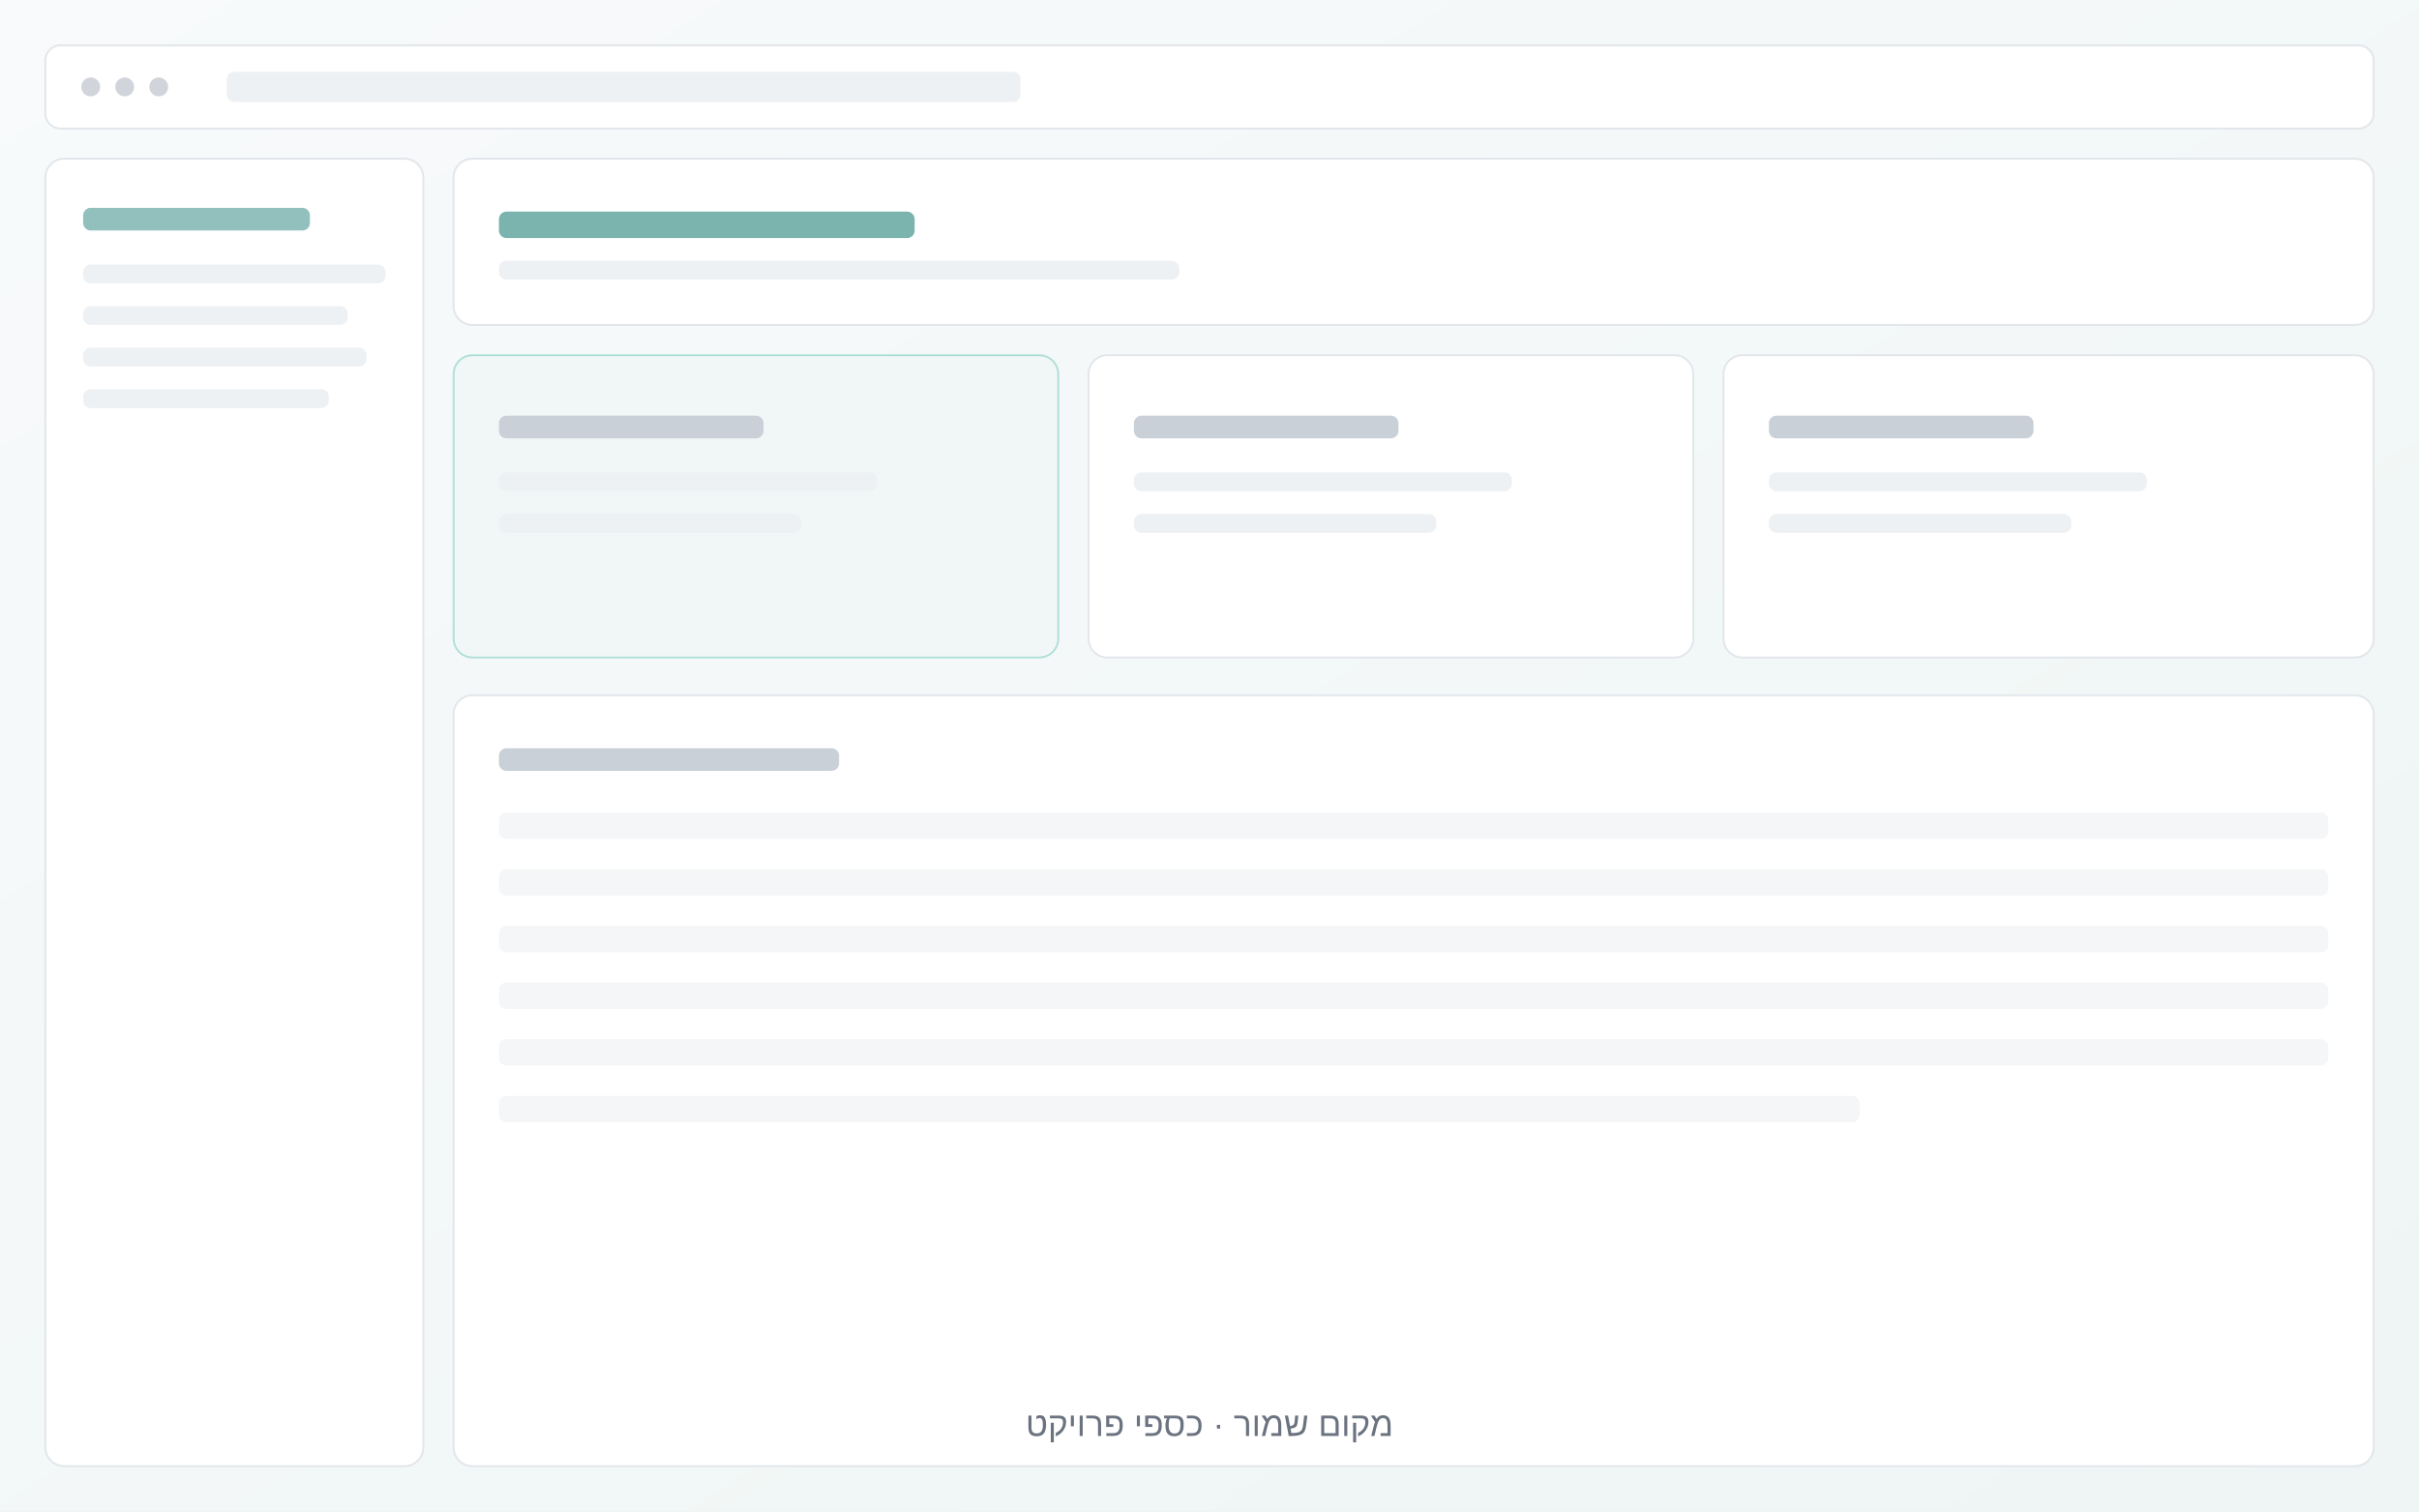
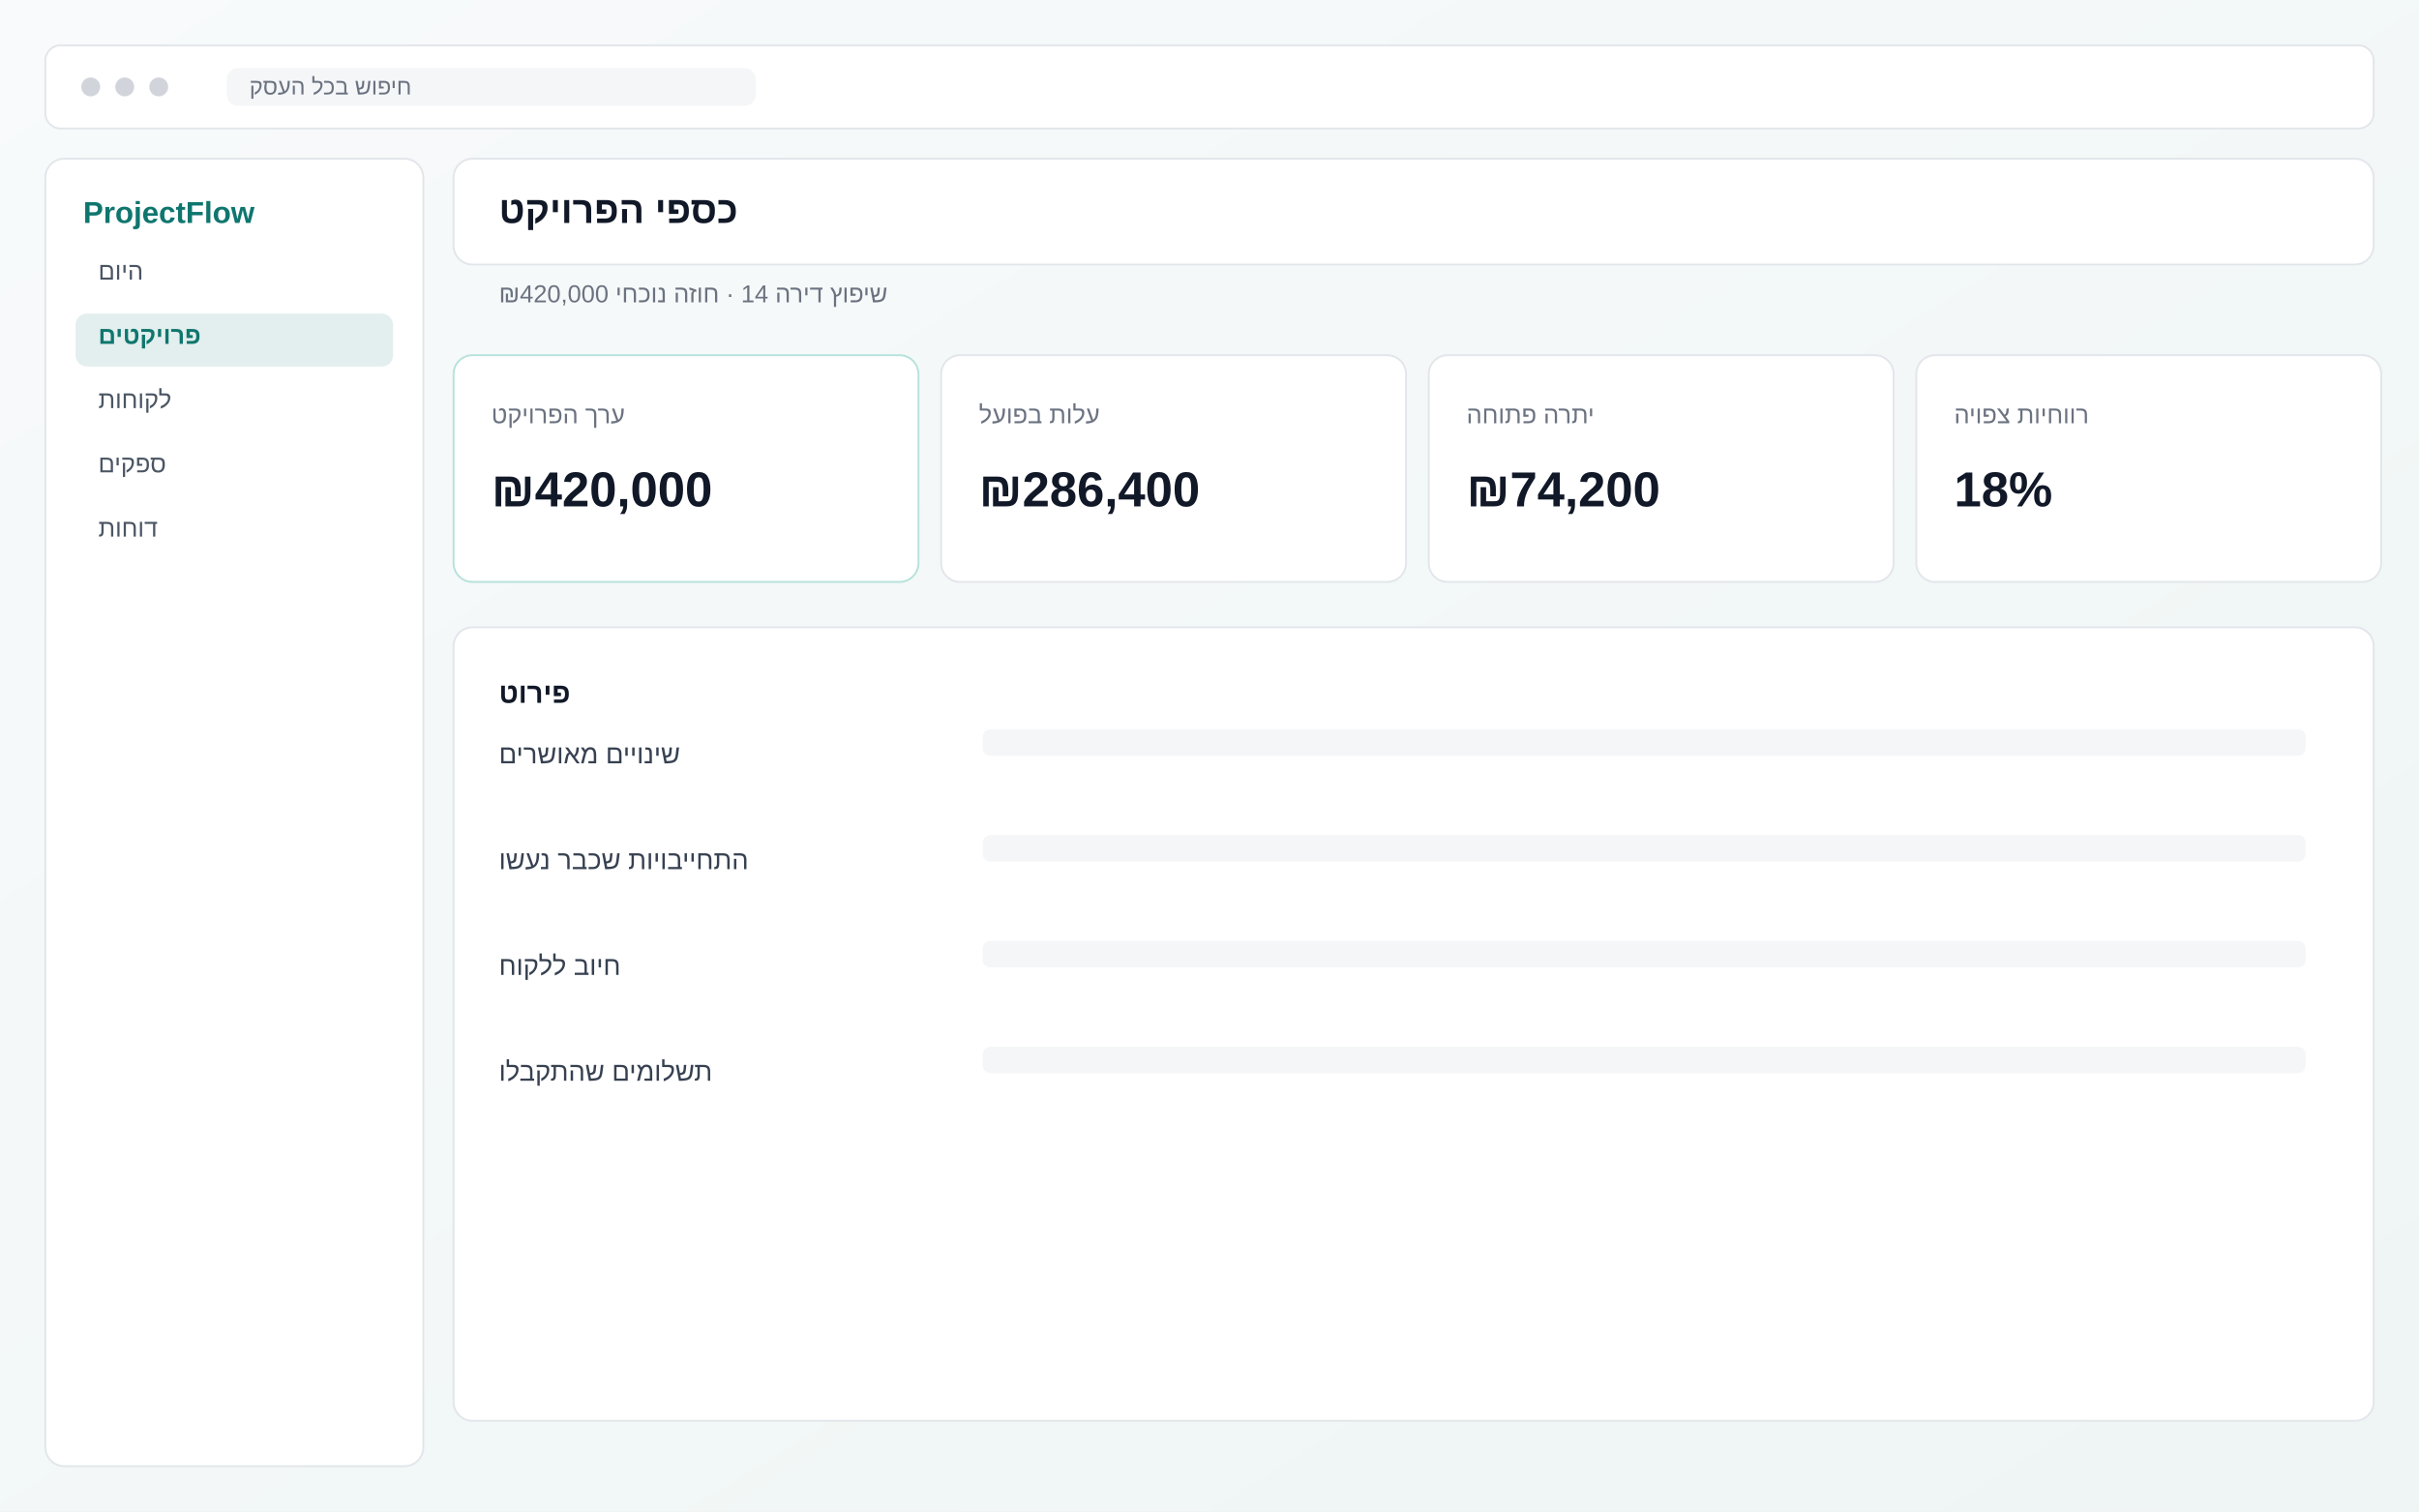
- <svg xmlns="http://www.w3.org/2000/svg" width="1280" height="800" viewBox="0 0 1280 800" role="img" aria-label="מקום שמור לצילום מסך: כספי פרויקט">
+ <svg xmlns="http://www.w3.org/2000/svg" width="1280" height="800" viewBox="0 0 1280 800" role="img" aria-label="כספי פרויקט ב-ProjectFlow">
  <defs>
    <linearGradient id="bg" x1="0" y1="0" x2="1" y2="1">
      <stop offset="0%" stop-color="#F8FAFB" />
      <stop offset="100%" stop-color="#EEF5F4" />
    </linearGradient>
  </defs>
  <rect width="1280" height="800" fill="url(#bg)" />
  <rect x="24" y="24" width="1232" height="44" rx="8" fill="#fff" stroke="#E2E6EB" />
  <circle cx="48" cy="46" r="5" fill="#D1D5DB" />
  <circle cx="66" cy="46" r="5" fill="#D1D5DB" />
  <circle cx="84" cy="46" r="5" fill="#D1D5DB" />
-   <rect x="120" y="38" width="420" height="16" rx="4" fill="#EEF1F4" />
+   <rect x="120" y="36" width="280" height="20" rx="6" fill="#F4F6F8" />
+   <text x="132" y="50" fill="#6B7280" font-family="Assistant, Arial, sans-serif" font-size="12">חיפוש בכל העסק</text>
  <rect x="24" y="84" width="200" height="692" rx="10" fill="#fff" stroke="#E2E6EB" />
-   <rect x="44" y="110" width="120" height="12" rx="4" fill="#0F766E" fill-opacity="0.45" />
-   <rect x="44" y="140" width="160" height="10" rx="4" fill="#EEF1F4" />
-   <rect x="44" y="162" width="140" height="10" rx="4" fill="#EEF1F4" />
-   <rect x="44" y="184" width="150" height="10" rx="4" fill="#EEF1F4" />
-   <rect x="44" y="206" width="130" height="10" rx="4" fill="#EEF1F4" />
-   <rect x="240" y="84" width="1016" height="88" rx="10" fill="#fff" stroke="#E2E6EB" />
-   <rect x="264" y="112" width="220" height="14" rx="4" fill="#0F766E" fill-opacity="0.55" />
-   <rect x="264" y="138" width="360" height="10" rx="4" fill="#EEF1F4" />
-   <rect x="240" y="188" width="320" height="160" rx="10" fill="#fff" stroke="#B6E2DC" />
-   <rect x="240" y="188" width="320" height="160" rx="10" fill="#0F766E" fill-opacity="0.06" />
-   <rect x="264" y="220" width="140" height="12" rx="4" fill="#C9D0D8" />
-   <rect x="264" y="250" width="200" height="10" rx="4" fill="#EEF1F4" />
-   <rect x="264" y="272" width="160" height="10" rx="4" fill="#EEF1F4" />
-   <rect x="576" y="188" width="320" height="160" rx="10" fill="#fff" stroke="#E2E6EB" />
-   <rect x="600" y="220" width="140" height="12" rx="4" fill="#C9D0D8" />
-   <rect x="600" y="250" width="200" height="10" rx="4" fill="#EEF1F4" />
-   <rect x="600" y="272" width="160" height="10" rx="4" fill="#EEF1F4" />
-   <rect x="912" y="188" width="344" height="160" rx="10" fill="#fff" stroke="#E2E6EB" />
-   <rect x="936" y="220" width="140" height="12" rx="4" fill="#C9D0D8" />
-   <rect x="936" y="250" width="200" height="10" rx="4" fill="#EEF1F4" />
-   <rect x="936" y="272" width="160" height="10" rx="4" fill="#EEF1F4" />
-   <rect x="240" y="368" width="1016" height="408" rx="10" fill="#fff" stroke="#E2E6EB" />
-   <rect x="264" y="396" width="180" height="12" rx="4" fill="#C9D0D8" />
-   <rect x="264" y="430" width="968" height="14" rx="4" fill="#F4F6F8" />
-   <rect x="264" y="460" width="968" height="14" rx="4" fill="#F4F6F8" />
-   <rect x="264" y="490" width="968" height="14" rx="4" fill="#F4F6F8" />
-   <rect x="264" y="520" width="968" height="14" rx="4" fill="#F4F6F8" />
-   <rect x="264" y="550" width="968" height="14" rx="4" fill="#F4F6F8" />
-   <rect x="264" y="580" width="720" height="14" rx="4" fill="#F4F6F8" />
-   <text x="640" y="760" text-anchor="middle" fill="#6B7280" font-family="Assistant, Arial, sans-serif" font-size="18">מקום שמור · כספי פרויקט</text>
+   <text x="44" y="118" fill="#0F766E" font-family="Assistant, Arial, sans-serif" font-size="16" font-weight="700">ProjectFlow</text>
+   <rect x="40" y="132" width="168" height="28" rx="6" fill="#fff" fill-opacity="0" />
+   <text x="52" y="148" fill="#4B5563" font-family="Assistant, Arial, sans-serif" font-size="13" font-weight="500">היום</text>
+   <rect x="40" y="166" width="168" height="28" rx="6" fill="#0F766E" fill-opacity="0.12" />
+   <text x="52" y="182" fill="#0F766E" font-family="Assistant, Arial, sans-serif" font-size="13" font-weight="700">פרויקטים</text>
+   <rect x="40" y="200" width="168" height="28" rx="6" fill="#fff" fill-opacity="0" />
+   <text x="52" y="216" fill="#4B5563" font-family="Assistant, Arial, sans-serif" font-size="13" font-weight="500">לקוחות</text>
+   <rect x="40" y="234" width="168" height="28" rx="6" fill="#fff" fill-opacity="0" />
+   <text x="52" y="250" fill="#4B5563" font-family="Assistant, Arial, sans-serif" font-size="13" font-weight="500">ספקים</text>
+   <rect x="40" y="268" width="168" height="28" rx="6" fill="#fff" fill-opacity="0" />
+   <text x="52" y="284" fill="#4B5563" font-family="Assistant, Arial, sans-serif" font-size="13" font-weight="500">דוחות</text>
+   <rect x="240" y="84" width="1016" height="56" rx="10" fill="#fff" stroke="#E2E6EB" />
+   <text x="264" y="118" fill="#111827" font-family="Assistant, Arial, sans-serif" font-size="20" font-weight="700">כספי הפרויקט</text>
+   <text x="264" y="160" fill="#6B7280" font-family="Assistant, Arial, sans-serif" font-size="13">שיפוץ דירה 14 · חוזה נוכחי ₪420,000</text>
+   <rect x="240" y="188" width="246" height="120" rx="10" fill="#fff" stroke="#B6E2DC" />
+   <text x="260" y="224" fill="#6B7280" font-family="Assistant, Arial, sans-serif" font-size="13">ערך הפרויקט</text>
+   <text x="260" y="268" fill="#111827" font-family="Assistant, Arial, sans-serif" font-size="26" font-weight="700">₪420,000</text>
+   <rect x="498" y="188" width="246" height="120" rx="10" fill="#fff" stroke="#E2E6EB" />
+   <text x="518" y="224" fill="#6B7280" font-family="Assistant, Arial, sans-serif" font-size="13">עלות בפועל</text>
+   <text x="518" y="268" fill="#111827" font-family="Assistant, Arial, sans-serif" font-size="26" font-weight="700">₪286,400</text>
+   <rect x="756" y="188" width="246" height="120" rx="10" fill="#fff" stroke="#E2E6EB" />
+   <text x="776" y="224" fill="#6B7280" font-family="Assistant, Arial, sans-serif" font-size="13">יתרה פתוחה</text>
+   <text x="776" y="268" fill="#111827" font-family="Assistant, Arial, sans-serif" font-size="26" font-weight="700">₪74,200</text>
+   <rect x="1014" y="188" width="246" height="120" rx="10" fill="#fff" stroke="#E2E6EB" />
+   <text x="1034" y="224" fill="#6B7280" font-family="Assistant, Arial, sans-serif" font-size="13">רווחיות צפויה</text>
+   <text x="1034" y="268" fill="#111827" font-family="Assistant, Arial, sans-serif" font-size="26" font-weight="700">18%</text>
+   <rect x="240" y="332" width="1016" height="420" rx="10" fill="#fff" stroke="#E2E6EB" />
+   <text x="264" y="372" fill="#111827" font-family="Assistant, Arial, sans-serif" font-size="15" font-weight="700">פירוט</text>
+   <text x="264" y="404" fill="#374151" font-family="Assistant, Arial, sans-serif" font-size="14">שינויים מאושרים</text>
+   <rect x="520" y="386" width="700" height="14" rx="4" fill="#F4F6F8" />
+   <text x="264" y="460" fill="#374151" font-family="Assistant, Arial, sans-serif" font-size="14">התחייבויות שכבר נעשו</text>
+   <rect x="520" y="442" width="700" height="14" rx="4" fill="#F4F6F8" />
+   <text x="264" y="516" fill="#374151" font-family="Assistant, Arial, sans-serif" font-size="14">חיוב ללקוח</text>
+   <rect x="520" y="498" width="700" height="14" rx="4" fill="#F4F6F8" />
+   <text x="264" y="572" fill="#374151" font-family="Assistant, Arial, sans-serif" font-size="14">תשלומים שהתקבלו</text>
+   <rect x="520" y="554" width="700" height="14" rx="4" fill="#F4F6F8" />
</svg>
